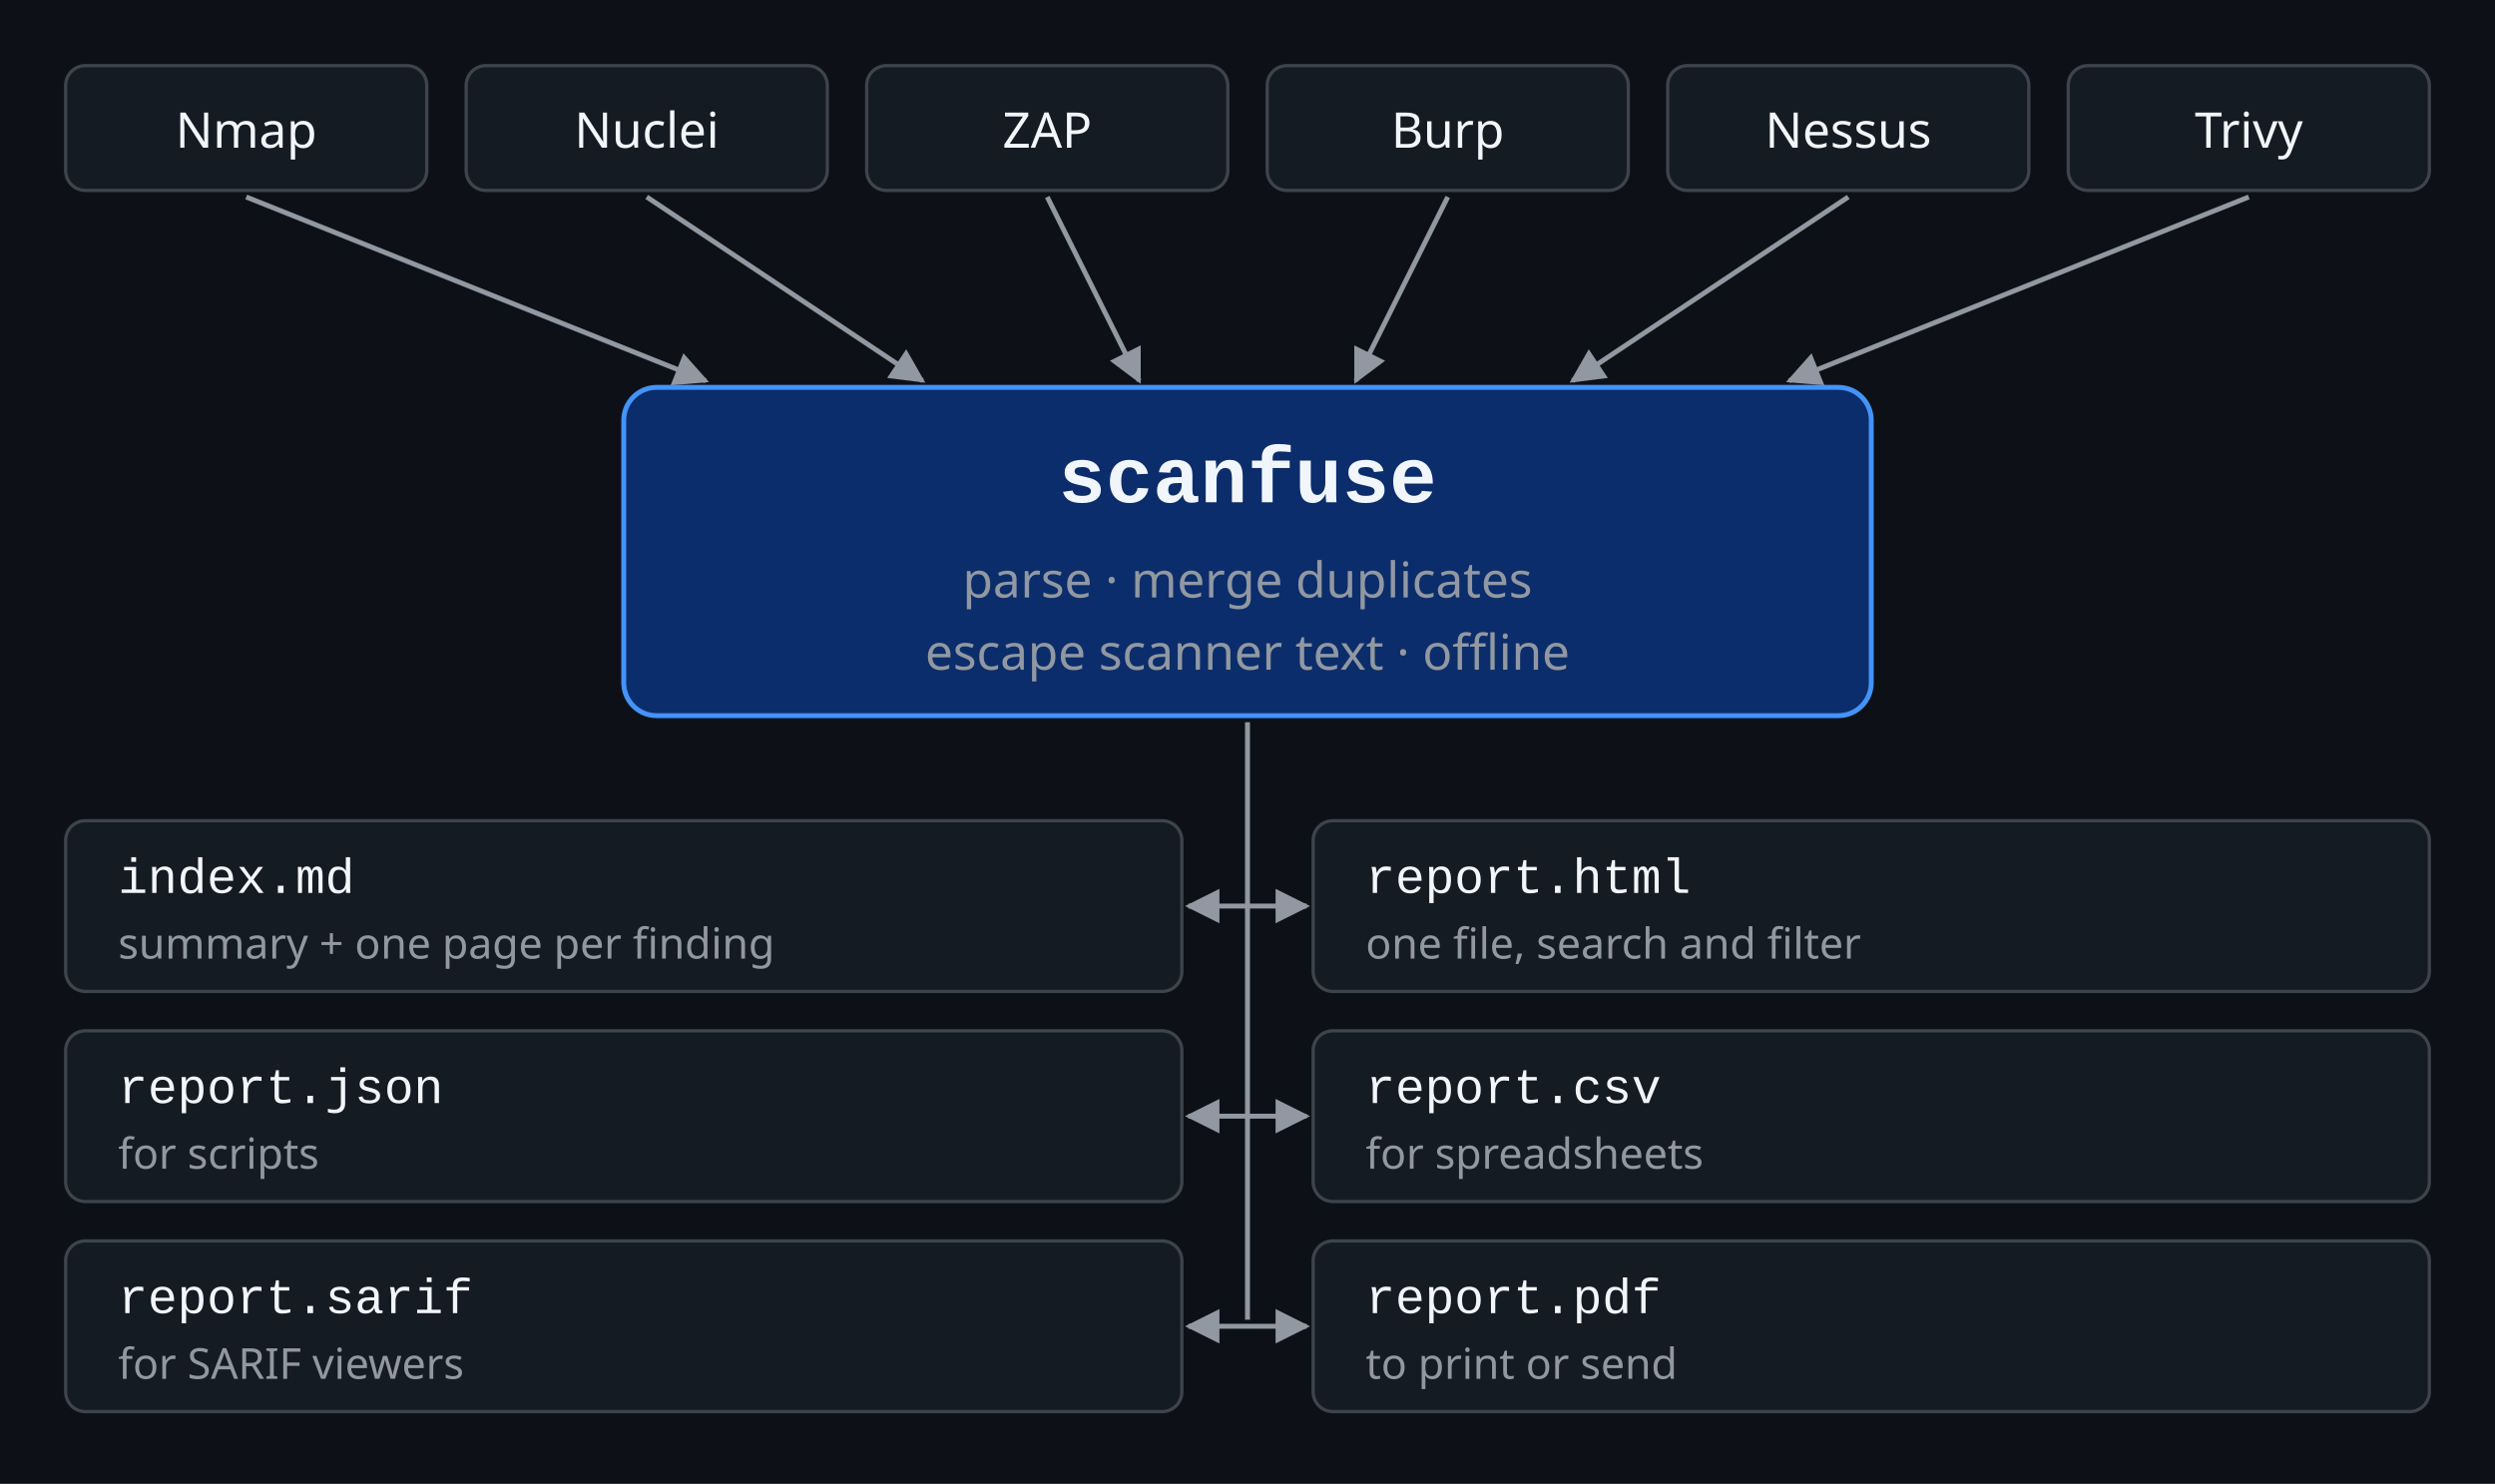
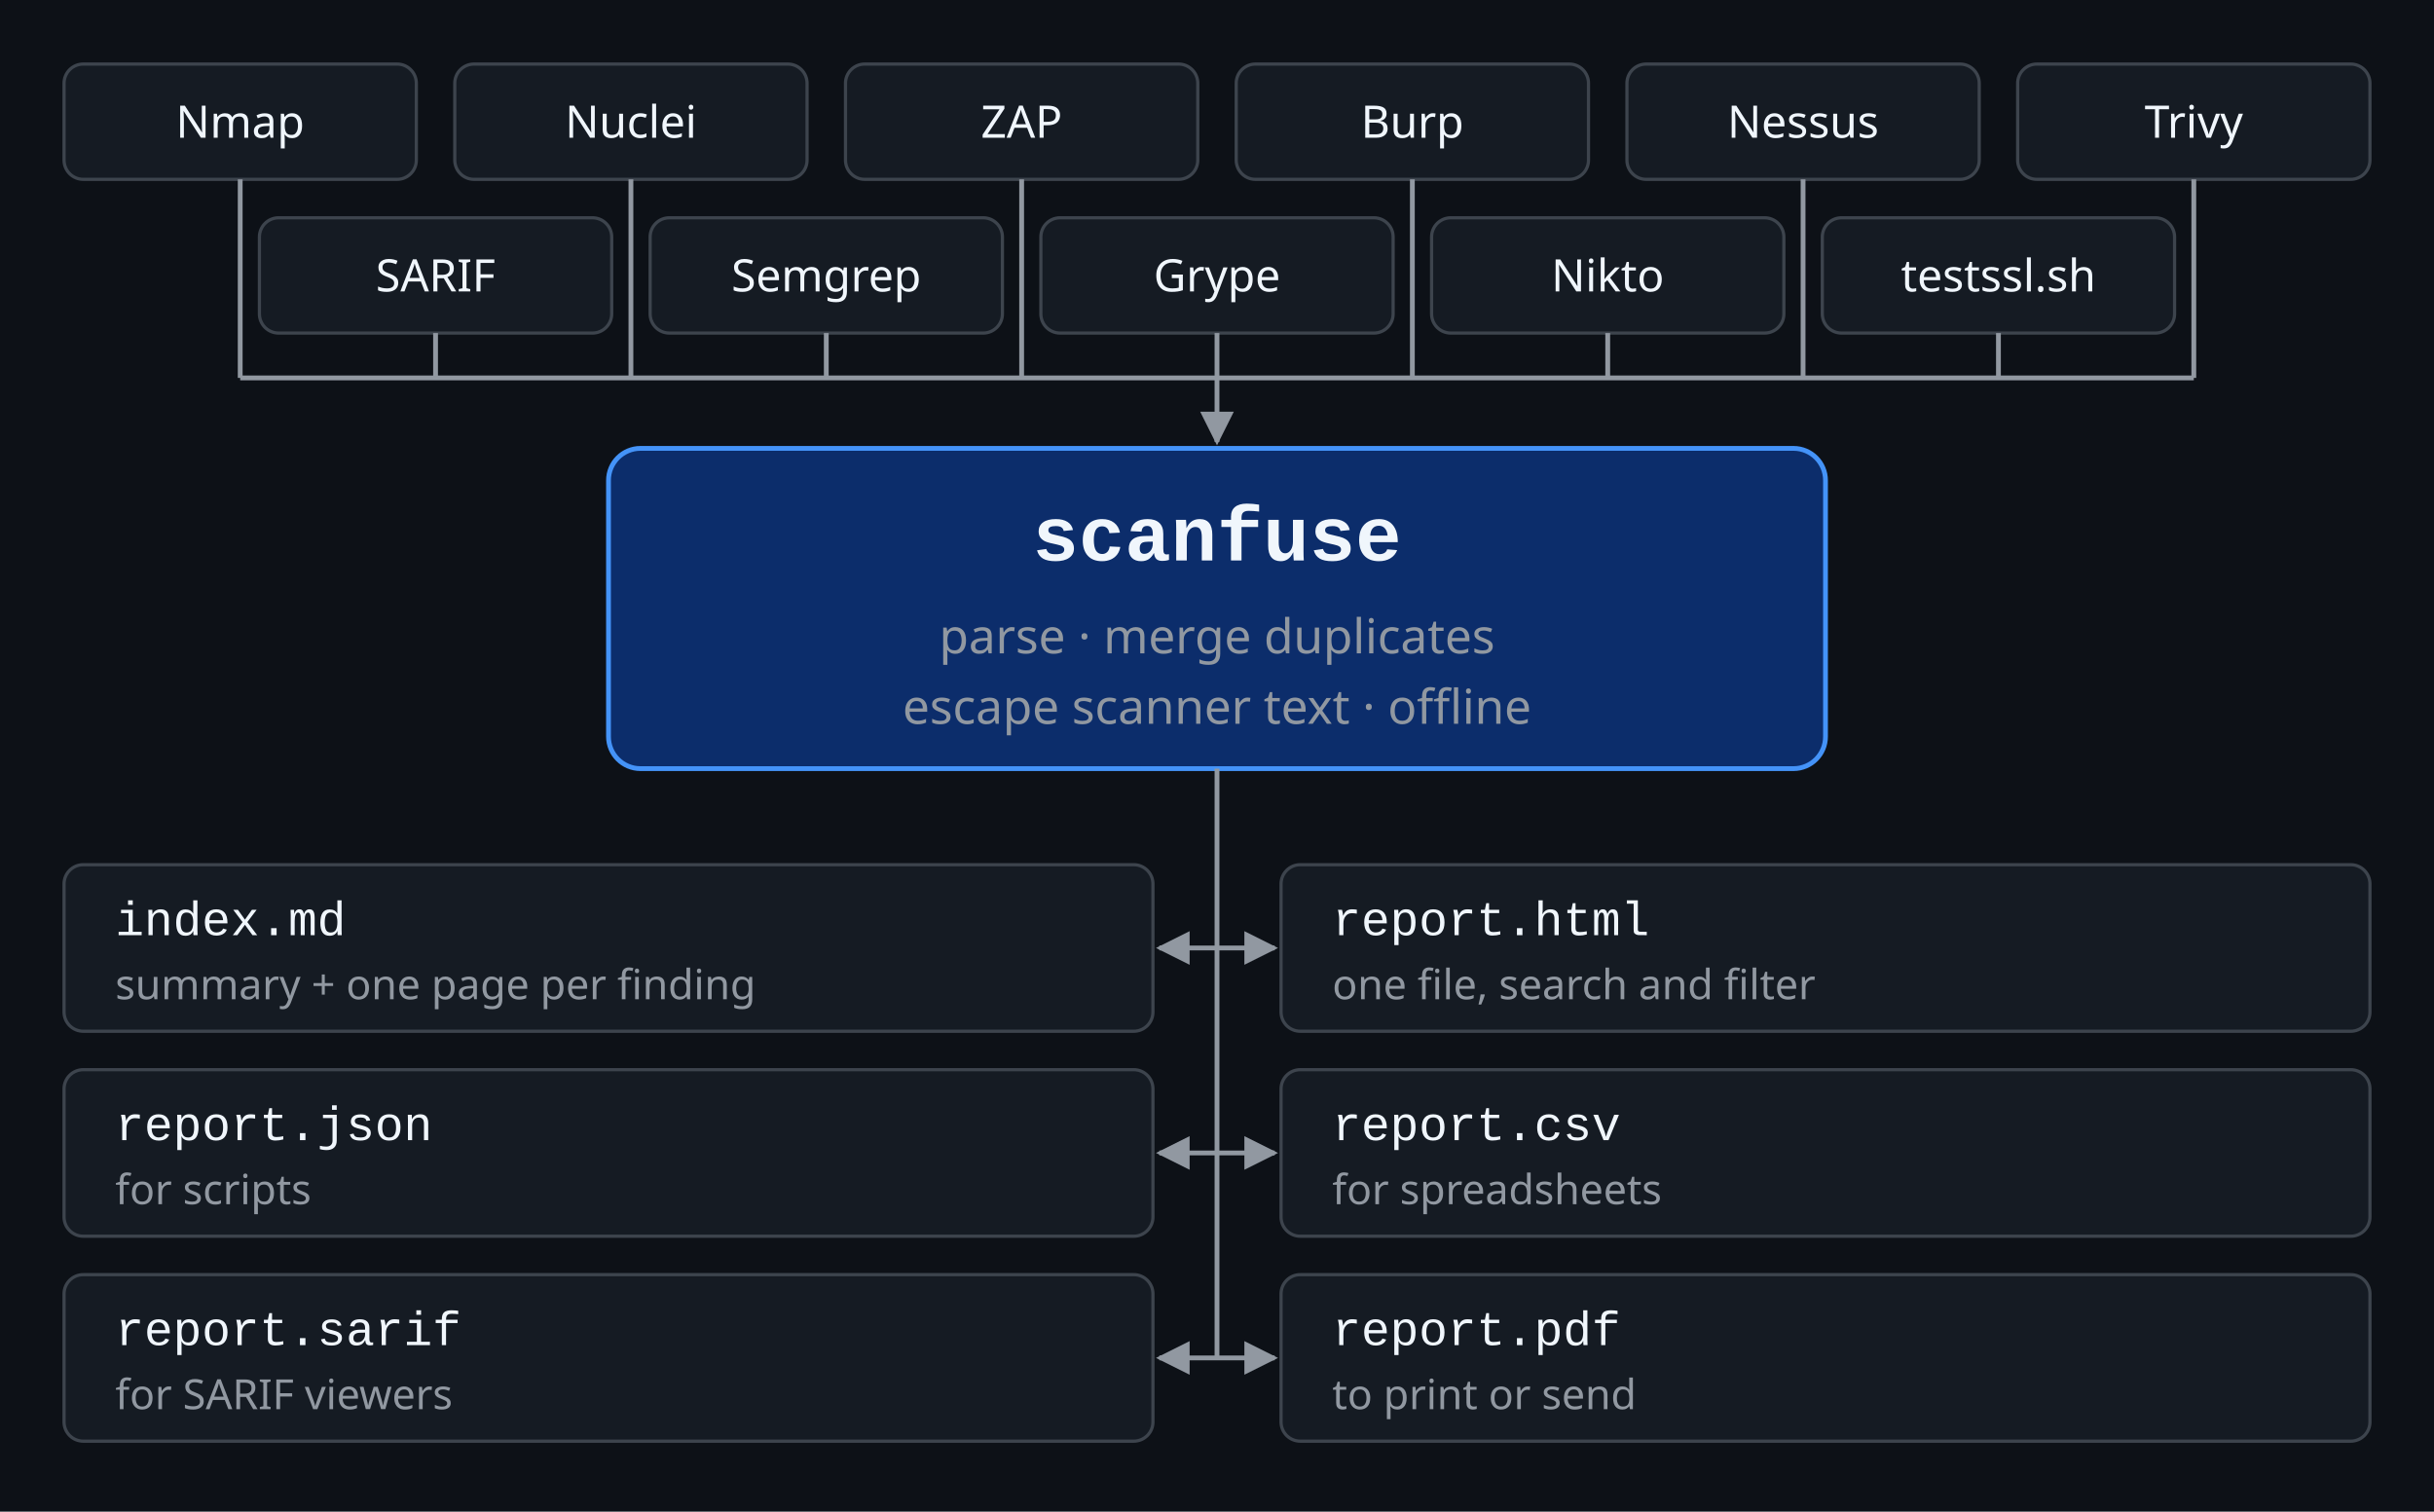
- <svg xmlns="http://www.w3.org/2000/svg" width="760" height="452" viewBox="0 0 760 452">
+ <svg xmlns="http://www.w3.org/2000/svg" width="760" height="472" viewBox="0 0 760 472">
  <defs>
    <marker id="a" viewBox="0 0 10 10" refX="9" refY="5" markerWidth="7" markerHeight="7" orient="auto-start-reverse">
      <path d="M0 0L10 5L0 10z" fill="#9198a1" />
    </marker>
  </defs>
  <rect width="100%" height="100%" fill="#0d1117" />
-   <rect x="20" y="20" width="110" height="38" rx="6" fill="#151b23" stroke="#3d444d" stroke-width="1" />
-   <text x="75" y="45" font-family="-apple-system,BlinkMacSystemFont,'Segoe UI','Noto Sans',Helvetica,Arial,sans-serif" font-size="15" font-weight="400" fill="#f0f6fc" text-anchor="middle">Nmap</text>
-   <line x1="75" y1="60" x2="215" y2="116" stroke="#9198a1" stroke-width="1.5" marker-end="url(#a)" />
-   <rect x="142" y="20" width="110" height="38" rx="6" fill="#151b23" stroke="#3d444d" stroke-width="1" />
-   <text x="197" y="45" font-family="-apple-system,BlinkMacSystemFont,'Segoe UI','Noto Sans',Helvetica,Arial,sans-serif" font-size="15" font-weight="400" fill="#f0f6fc" text-anchor="middle">Nuclei</text>
-   <line x1="197" y1="60" x2="281" y2="116" stroke="#9198a1" stroke-width="1.5" marker-end="url(#a)" />
-   <rect x="264" y="20" width="110" height="38" rx="6" fill="#151b23" stroke="#3d444d" stroke-width="1" />
-   <text x="319" y="45" font-family="-apple-system,BlinkMacSystemFont,'Segoe UI','Noto Sans',Helvetica,Arial,sans-serif" font-size="15" font-weight="400" fill="#f0f6fc" text-anchor="middle">ZAP</text>
-   <line x1="319" y1="60" x2="347" y2="116" stroke="#9198a1" stroke-width="1.5" marker-end="url(#a)" />
-   <rect x="386" y="20" width="110" height="38" rx="6" fill="#151b23" stroke="#3d444d" stroke-width="1" />
-   <text x="441" y="45" font-family="-apple-system,BlinkMacSystemFont,'Segoe UI','Noto Sans',Helvetica,Arial,sans-serif" font-size="15" font-weight="400" fill="#f0f6fc" text-anchor="middle">Burp</text>
-   <line x1="441" y1="60" x2="413" y2="116" stroke="#9198a1" stroke-width="1.5" marker-end="url(#a)" />
-   <rect x="508" y="20" width="110" height="38" rx="6" fill="#151b23" stroke="#3d444d" stroke-width="1" />
-   <text x="563" y="45" font-family="-apple-system,BlinkMacSystemFont,'Segoe UI','Noto Sans',Helvetica,Arial,sans-serif" font-size="15" font-weight="400" fill="#f0f6fc" text-anchor="middle">Nessus</text>
-   <line x1="563" y1="60" x2="479" y2="116" stroke="#9198a1" stroke-width="1.5" marker-end="url(#a)" />
-   <rect x="630" y="20" width="110" height="38" rx="6" fill="#151b23" stroke="#3d444d" stroke-width="1" />
-   <text x="685" y="45" font-family="-apple-system,BlinkMacSystemFont,'Segoe UI','Noto Sans',Helvetica,Arial,sans-serif" font-size="15" font-weight="400" fill="#f0f6fc" text-anchor="middle">Trivy</text>
-   <line x1="685" y1="60" x2="545" y2="116" stroke="#9198a1" stroke-width="1.5" marker-end="url(#a)" />
-   <rect x="190" y="118" width="380" height="100" rx="10" fill="#0c2d6b" stroke="#4493f8" stroke-width="1.5" />
-   <text x="380" y="153" font-family="ui-monospace,SFMono-Regular,'SF Mono',Menlo,Consolas,'Liberation Mono',monospace" font-size="24" font-weight="600" fill="#f0f6fc" text-anchor="middle">scanfuse</text>
-   <text x="380" y="182" font-family="-apple-system,BlinkMacSystemFont,'Segoe UI','Noto Sans',Helvetica,Arial,sans-serif" font-size="15" font-weight="400" fill="#9198a1" text-anchor="middle">parse · merge duplicates</text>
-   <text x="380" y="204" font-family="-apple-system,BlinkMacSystemFont,'Segoe UI','Noto Sans',Helvetica,Arial,sans-serif" font-size="15" font-weight="400" fill="#9198a1" text-anchor="middle">escape scanner text · offline</text>
-   <line x1="380" y1="220" x2="380" y2="402" stroke="#9198a1" stroke-width="1.5" />
-   <line x1="380" y1="276" x2="362" y2="276" stroke="#9198a1" stroke-width="1.5" marker-end="url(#a)" />
-   <rect x="20" y="250" width="340" height="52" rx="6" fill="#151b23" stroke="#3d444d" stroke-width="1" />
-   <text x="36" y="272" font-family="ui-monospace,SFMono-Regular,'SF Mono',Menlo,Consolas,'Liberation Mono',monospace" font-size="15" font-weight="400" fill="#f0f6fc" text-anchor="start">index.md</text>
-   <text x="36" y="292" font-family="-apple-system,BlinkMacSystemFont,'Segoe UI','Noto Sans',Helvetica,Arial,sans-serif" font-size="13" font-weight="400" fill="#9198a1" text-anchor="start">summary + one page per finding</text>
-   <line x1="380" y1="276" x2="398" y2="276" stroke="#9198a1" stroke-width="1.5" marker-end="url(#a)" />
-   <rect x="400" y="250" width="340" height="52" rx="6" fill="#151b23" stroke="#3d444d" stroke-width="1" />
-   <text x="416" y="272" font-family="ui-monospace,SFMono-Regular,'SF Mono',Menlo,Consolas,'Liberation Mono',monospace" font-size="15" font-weight="400" fill="#f0f6fc" text-anchor="start">report.html</text>
-   <text x="416" y="292" font-family="-apple-system,BlinkMacSystemFont,'Segoe UI','Noto Sans',Helvetica,Arial,sans-serif" font-size="13" font-weight="400" fill="#9198a1" text-anchor="start">one file, search and filter</text>
-   <line x1="380" y1="340" x2="362" y2="340" stroke="#9198a1" stroke-width="1.5" marker-end="url(#a)" />
-   <rect x="20" y="314" width="340" height="52" rx="6" fill="#151b23" stroke="#3d444d" stroke-width="1" />
-   <text x="36" y="336" font-family="ui-monospace,SFMono-Regular,'SF Mono',Menlo,Consolas,'Liberation Mono',monospace" font-size="15" font-weight="400" fill="#f0f6fc" text-anchor="start">report.json</text>
-   <text x="36" y="356" font-family="-apple-system,BlinkMacSystemFont,'Segoe UI','Noto Sans',Helvetica,Arial,sans-serif" font-size="13" font-weight="400" fill="#9198a1" text-anchor="start">for scripts</text>
-   <line x1="380" y1="340" x2="398" y2="340" stroke="#9198a1" stroke-width="1.5" marker-end="url(#a)" />
-   <rect x="400" y="314" width="340" height="52" rx="6" fill="#151b23" stroke="#3d444d" stroke-width="1" />
-   <text x="416" y="336" font-family="ui-monospace,SFMono-Regular,'SF Mono',Menlo,Consolas,'Liberation Mono',monospace" font-size="15" font-weight="400" fill="#f0f6fc" text-anchor="start">report.csv</text>
-   <text x="416" y="356" font-family="-apple-system,BlinkMacSystemFont,'Segoe UI','Noto Sans',Helvetica,Arial,sans-serif" font-size="13" font-weight="400" fill="#9198a1" text-anchor="start">for spreadsheets</text>
-   <line x1="380" y1="404" x2="362" y2="404" stroke="#9198a1" stroke-width="1.5" marker-end="url(#a)" />
-   <rect x="20" y="378" width="340" height="52" rx="6" fill="#151b23" stroke="#3d444d" stroke-width="1" />
-   <text x="36" y="400" font-family="ui-monospace,SFMono-Regular,'SF Mono',Menlo,Consolas,'Liberation Mono',monospace" font-size="15" font-weight="400" fill="#f0f6fc" text-anchor="start">report.sarif</text>
-   <text x="36" y="420" font-family="-apple-system,BlinkMacSystemFont,'Segoe UI','Noto Sans',Helvetica,Arial,sans-serif" font-size="13" font-weight="400" fill="#9198a1" text-anchor="start">for SARIF viewers</text>
-   <line x1="380" y1="404" x2="398" y2="404" stroke="#9198a1" stroke-width="1.5" marker-end="url(#a)" />
-   <rect x="400" y="378" width="340" height="52" rx="6" fill="#151b23" stroke="#3d444d" stroke-width="1" />
-   <text x="416" y="400" font-family="ui-monospace,SFMono-Regular,'SF Mono',Menlo,Consolas,'Liberation Mono',monospace" font-size="15" font-weight="400" fill="#f0f6fc" text-anchor="start">report.pdf</text>
-   <text x="416" y="420" font-family="-apple-system,BlinkMacSystemFont,'Segoe UI','Noto Sans',Helvetica,Arial,sans-serif" font-size="13" font-weight="400" fill="#9198a1" text-anchor="start">to print or send</text>
+   <rect x="20" y="20" width="110" height="36" rx="6" fill="#151b23" stroke="#3d444d" stroke-width="1" />
+   <text x="75" y="43" font-family="-apple-system,BlinkMacSystemFont,'Segoe UI','Noto Sans',Helvetica,Arial,sans-serif" font-size="14" font-weight="400" fill="#f0f6fc" text-anchor="middle">Nmap</text>
+   <rect x="142" y="20" width="110" height="36" rx="6" fill="#151b23" stroke="#3d444d" stroke-width="1" />
+   <text x="197" y="43" font-family="-apple-system,BlinkMacSystemFont,'Segoe UI','Noto Sans',Helvetica,Arial,sans-serif" font-size="14" font-weight="400" fill="#f0f6fc" text-anchor="middle">Nuclei</text>
+   <rect x="264" y="20" width="110" height="36" rx="6" fill="#151b23" stroke="#3d444d" stroke-width="1" />
+   <text x="319" y="43" font-family="-apple-system,BlinkMacSystemFont,'Segoe UI','Noto Sans',Helvetica,Arial,sans-serif" font-size="14" font-weight="400" fill="#f0f6fc" text-anchor="middle">ZAP</text>
+   <rect x="386" y="20" width="110" height="36" rx="6" fill="#151b23" stroke="#3d444d" stroke-width="1" />
+   <text x="441" y="43" font-family="-apple-system,BlinkMacSystemFont,'Segoe UI','Noto Sans',Helvetica,Arial,sans-serif" font-size="14" font-weight="400" fill="#f0f6fc" text-anchor="middle">Burp</text>
+   <rect x="508" y="20" width="110" height="36" rx="6" fill="#151b23" stroke="#3d444d" stroke-width="1" />
+   <text x="563" y="43" font-family="-apple-system,BlinkMacSystemFont,'Segoe UI','Noto Sans',Helvetica,Arial,sans-serif" font-size="14" font-weight="400" fill="#f0f6fc" text-anchor="middle">Nessus</text>
+   <rect x="630" y="20" width="110" height="36" rx="6" fill="#151b23" stroke="#3d444d" stroke-width="1" />
+   <text x="685" y="43" font-family="-apple-system,BlinkMacSystemFont,'Segoe UI','Noto Sans',Helvetica,Arial,sans-serif" font-size="14" font-weight="400" fill="#f0f6fc" text-anchor="middle">Trivy</text>
+   <rect x="81" y="68" width="110" height="36" rx="6" fill="#151b23" stroke="#3d444d" stroke-width="1" />
+   <text x="136" y="91" font-family="-apple-system,BlinkMacSystemFont,'Segoe UI','Noto Sans',Helvetica,Arial,sans-serif" font-size="14" font-weight="400" fill="#f0f6fc" text-anchor="middle">SARIF</text>
+   <rect x="203" y="68" width="110" height="36" rx="6" fill="#151b23" stroke="#3d444d" stroke-width="1" />
+   <text x="258" y="91" font-family="-apple-system,BlinkMacSystemFont,'Segoe UI','Noto Sans',Helvetica,Arial,sans-serif" font-size="14" font-weight="400" fill="#f0f6fc" text-anchor="middle">Semgrep</text>
+   <rect x="325" y="68" width="110" height="36" rx="6" fill="#151b23" stroke="#3d444d" stroke-width="1" />
+   <text x="380" y="91" font-family="-apple-system,BlinkMacSystemFont,'Segoe UI','Noto Sans',Helvetica,Arial,sans-serif" font-size="14" font-weight="400" fill="#f0f6fc" text-anchor="middle">Grype</text>
+   <rect x="447" y="68" width="110" height="36" rx="6" fill="#151b23" stroke="#3d444d" stroke-width="1" />
+   <text x="502" y="91" font-family="-apple-system,BlinkMacSystemFont,'Segoe UI','Noto Sans',Helvetica,Arial,sans-serif" font-size="14" font-weight="400" fill="#f0f6fc" text-anchor="middle">Nikto</text>
+   <rect x="569" y="68" width="110" height="36" rx="6" fill="#151b23" stroke="#3d444d" stroke-width="1" />
+   <text x="624" y="91" font-family="-apple-system,BlinkMacSystemFont,'Segoe UI','Noto Sans',Helvetica,Arial,sans-serif" font-size="14" font-weight="400" fill="#f0f6fc" text-anchor="middle">testssl.sh</text>
+   <line x1="75" y1="56" x2="75" y2="118" stroke="#9198a1" stroke-width="1.5" />
+   <line x1="197" y1="56" x2="197" y2="118" stroke="#9198a1" stroke-width="1.5" />
+   <line x1="319" y1="56" x2="319" y2="118" stroke="#9198a1" stroke-width="1.5" />
+   <line x1="441" y1="56" x2="441" y2="118" stroke="#9198a1" stroke-width="1.5" />
+   <line x1="563" y1="56" x2="563" y2="118" stroke="#9198a1" stroke-width="1.5" />
+   <line x1="685" y1="56" x2="685" y2="118" stroke="#9198a1" stroke-width="1.5" />
+   <line x1="136" y1="104" x2="136" y2="118" stroke="#9198a1" stroke-width="1.5" />
+   <line x1="258" y1="104" x2="258" y2="118" stroke="#9198a1" stroke-width="1.5" />
+   <line x1="380" y1="104" x2="380" y2="118" stroke="#9198a1" stroke-width="1.5" />
+   <line x1="502" y1="104" x2="502" y2="118" stroke="#9198a1" stroke-width="1.5" />
+   <line x1="624" y1="104" x2="624" y2="118" stroke="#9198a1" stroke-width="1.5" />
+   <line x1="75" y1="118" x2="685" y2="118" stroke="#9198a1" stroke-width="1.5" />
+   <line x1="380" y1="118" x2="380" y2="138" stroke="#9198a1" stroke-width="1.5" marker-end="url(#a)" />
+   <rect x="190" y="140" width="380" height="100" rx="10" fill="#0c2d6b" stroke="#4493f8" stroke-width="1.5" />
+   <text x="380" y="175" font-family="ui-monospace,SFMono-Regular,'SF Mono',Menlo,Consolas,'Liberation Mono',monospace" font-size="24" font-weight="600" fill="#f0f6fc" text-anchor="middle">scanfuse</text>
+   <text x="380" y="204" font-family="-apple-system,BlinkMacSystemFont,'Segoe UI','Noto Sans',Helvetica,Arial,sans-serif" font-size="15" font-weight="400" fill="#9198a1" text-anchor="middle">parse · merge duplicates</text>
+   <text x="380" y="226" font-family="-apple-system,BlinkMacSystemFont,'Segoe UI','Noto Sans',Helvetica,Arial,sans-serif" font-size="15" font-weight="400" fill="#9198a1" text-anchor="middle">escape scanner text · offline</text>
+   <line x1="380" y1="240" x2="380" y2="424" stroke="#9198a1" stroke-width="1.5" />
+   <line x1="380" y1="296" x2="362" y2="296" stroke="#9198a1" stroke-width="1.5" marker-end="url(#a)" />
+   <rect x="20" y="270" width="340" height="52" rx="6" fill="#151b23" stroke="#3d444d" stroke-width="1" />
+   <text x="36" y="292" font-family="ui-monospace,SFMono-Regular,'SF Mono',Menlo,Consolas,'Liberation Mono',monospace" font-size="15" font-weight="400" fill="#f0f6fc" text-anchor="start">index.md</text>
+   <text x="36" y="312" font-family="-apple-system,BlinkMacSystemFont,'Segoe UI','Noto Sans',Helvetica,Arial,sans-serif" font-size="13" font-weight="400" fill="#9198a1" text-anchor="start">summary + one page per finding</text>
+   <line x1="380" y1="296" x2="398" y2="296" stroke="#9198a1" stroke-width="1.5" marker-end="url(#a)" />
+   <rect x="400" y="270" width="340" height="52" rx="6" fill="#151b23" stroke="#3d444d" stroke-width="1" />
+   <text x="416" y="292" font-family="ui-monospace,SFMono-Regular,'SF Mono',Menlo,Consolas,'Liberation Mono',monospace" font-size="15" font-weight="400" fill="#f0f6fc" text-anchor="start">report.html</text>
+   <text x="416" y="312" font-family="-apple-system,BlinkMacSystemFont,'Segoe UI','Noto Sans',Helvetica,Arial,sans-serif" font-size="13" font-weight="400" fill="#9198a1" text-anchor="start">one file, search and filter</text>
+   <line x1="380" y1="360" x2="362" y2="360" stroke="#9198a1" stroke-width="1.5" marker-end="url(#a)" />
+   <rect x="20" y="334" width="340" height="52" rx="6" fill="#151b23" stroke="#3d444d" stroke-width="1" />
+   <text x="36" y="356" font-family="ui-monospace,SFMono-Regular,'SF Mono',Menlo,Consolas,'Liberation Mono',monospace" font-size="15" font-weight="400" fill="#f0f6fc" text-anchor="start">report.json</text>
+   <text x="36" y="376" font-family="-apple-system,BlinkMacSystemFont,'Segoe UI','Noto Sans',Helvetica,Arial,sans-serif" font-size="13" font-weight="400" fill="#9198a1" text-anchor="start">for scripts</text>
+   <line x1="380" y1="360" x2="398" y2="360" stroke="#9198a1" stroke-width="1.5" marker-end="url(#a)" />
+   <rect x="400" y="334" width="340" height="52" rx="6" fill="#151b23" stroke="#3d444d" stroke-width="1" />
+   <text x="416" y="356" font-family="ui-monospace,SFMono-Regular,'SF Mono',Menlo,Consolas,'Liberation Mono',monospace" font-size="15" font-weight="400" fill="#f0f6fc" text-anchor="start">report.csv</text>
+   <text x="416" y="376" font-family="-apple-system,BlinkMacSystemFont,'Segoe UI','Noto Sans',Helvetica,Arial,sans-serif" font-size="13" font-weight="400" fill="#9198a1" text-anchor="start">for spreadsheets</text>
+   <line x1="380" y1="424" x2="362" y2="424" stroke="#9198a1" stroke-width="1.5" marker-end="url(#a)" />
+   <rect x="20" y="398" width="340" height="52" rx="6" fill="#151b23" stroke="#3d444d" stroke-width="1" />
+   <text x="36" y="420" font-family="ui-monospace,SFMono-Regular,'SF Mono',Menlo,Consolas,'Liberation Mono',monospace" font-size="15" font-weight="400" fill="#f0f6fc" text-anchor="start">report.sarif</text>
+   <text x="36" y="440" font-family="-apple-system,BlinkMacSystemFont,'Segoe UI','Noto Sans',Helvetica,Arial,sans-serif" font-size="13" font-weight="400" fill="#9198a1" text-anchor="start">for SARIF viewers</text>
+   <line x1="380" y1="424" x2="398" y2="424" stroke="#9198a1" stroke-width="1.5" marker-end="url(#a)" />
+   <rect x="400" y="398" width="340" height="52" rx="6" fill="#151b23" stroke="#3d444d" stroke-width="1" />
+   <text x="416" y="420" font-family="ui-monospace,SFMono-Regular,'SF Mono',Menlo,Consolas,'Liberation Mono',monospace" font-size="15" font-weight="400" fill="#f0f6fc" text-anchor="start">report.pdf</text>
+   <text x="416" y="440" font-family="-apple-system,BlinkMacSystemFont,'Segoe UI','Noto Sans',Helvetica,Arial,sans-serif" font-size="13" font-weight="400" fill="#9198a1" text-anchor="start">to print or send</text>
</svg>
